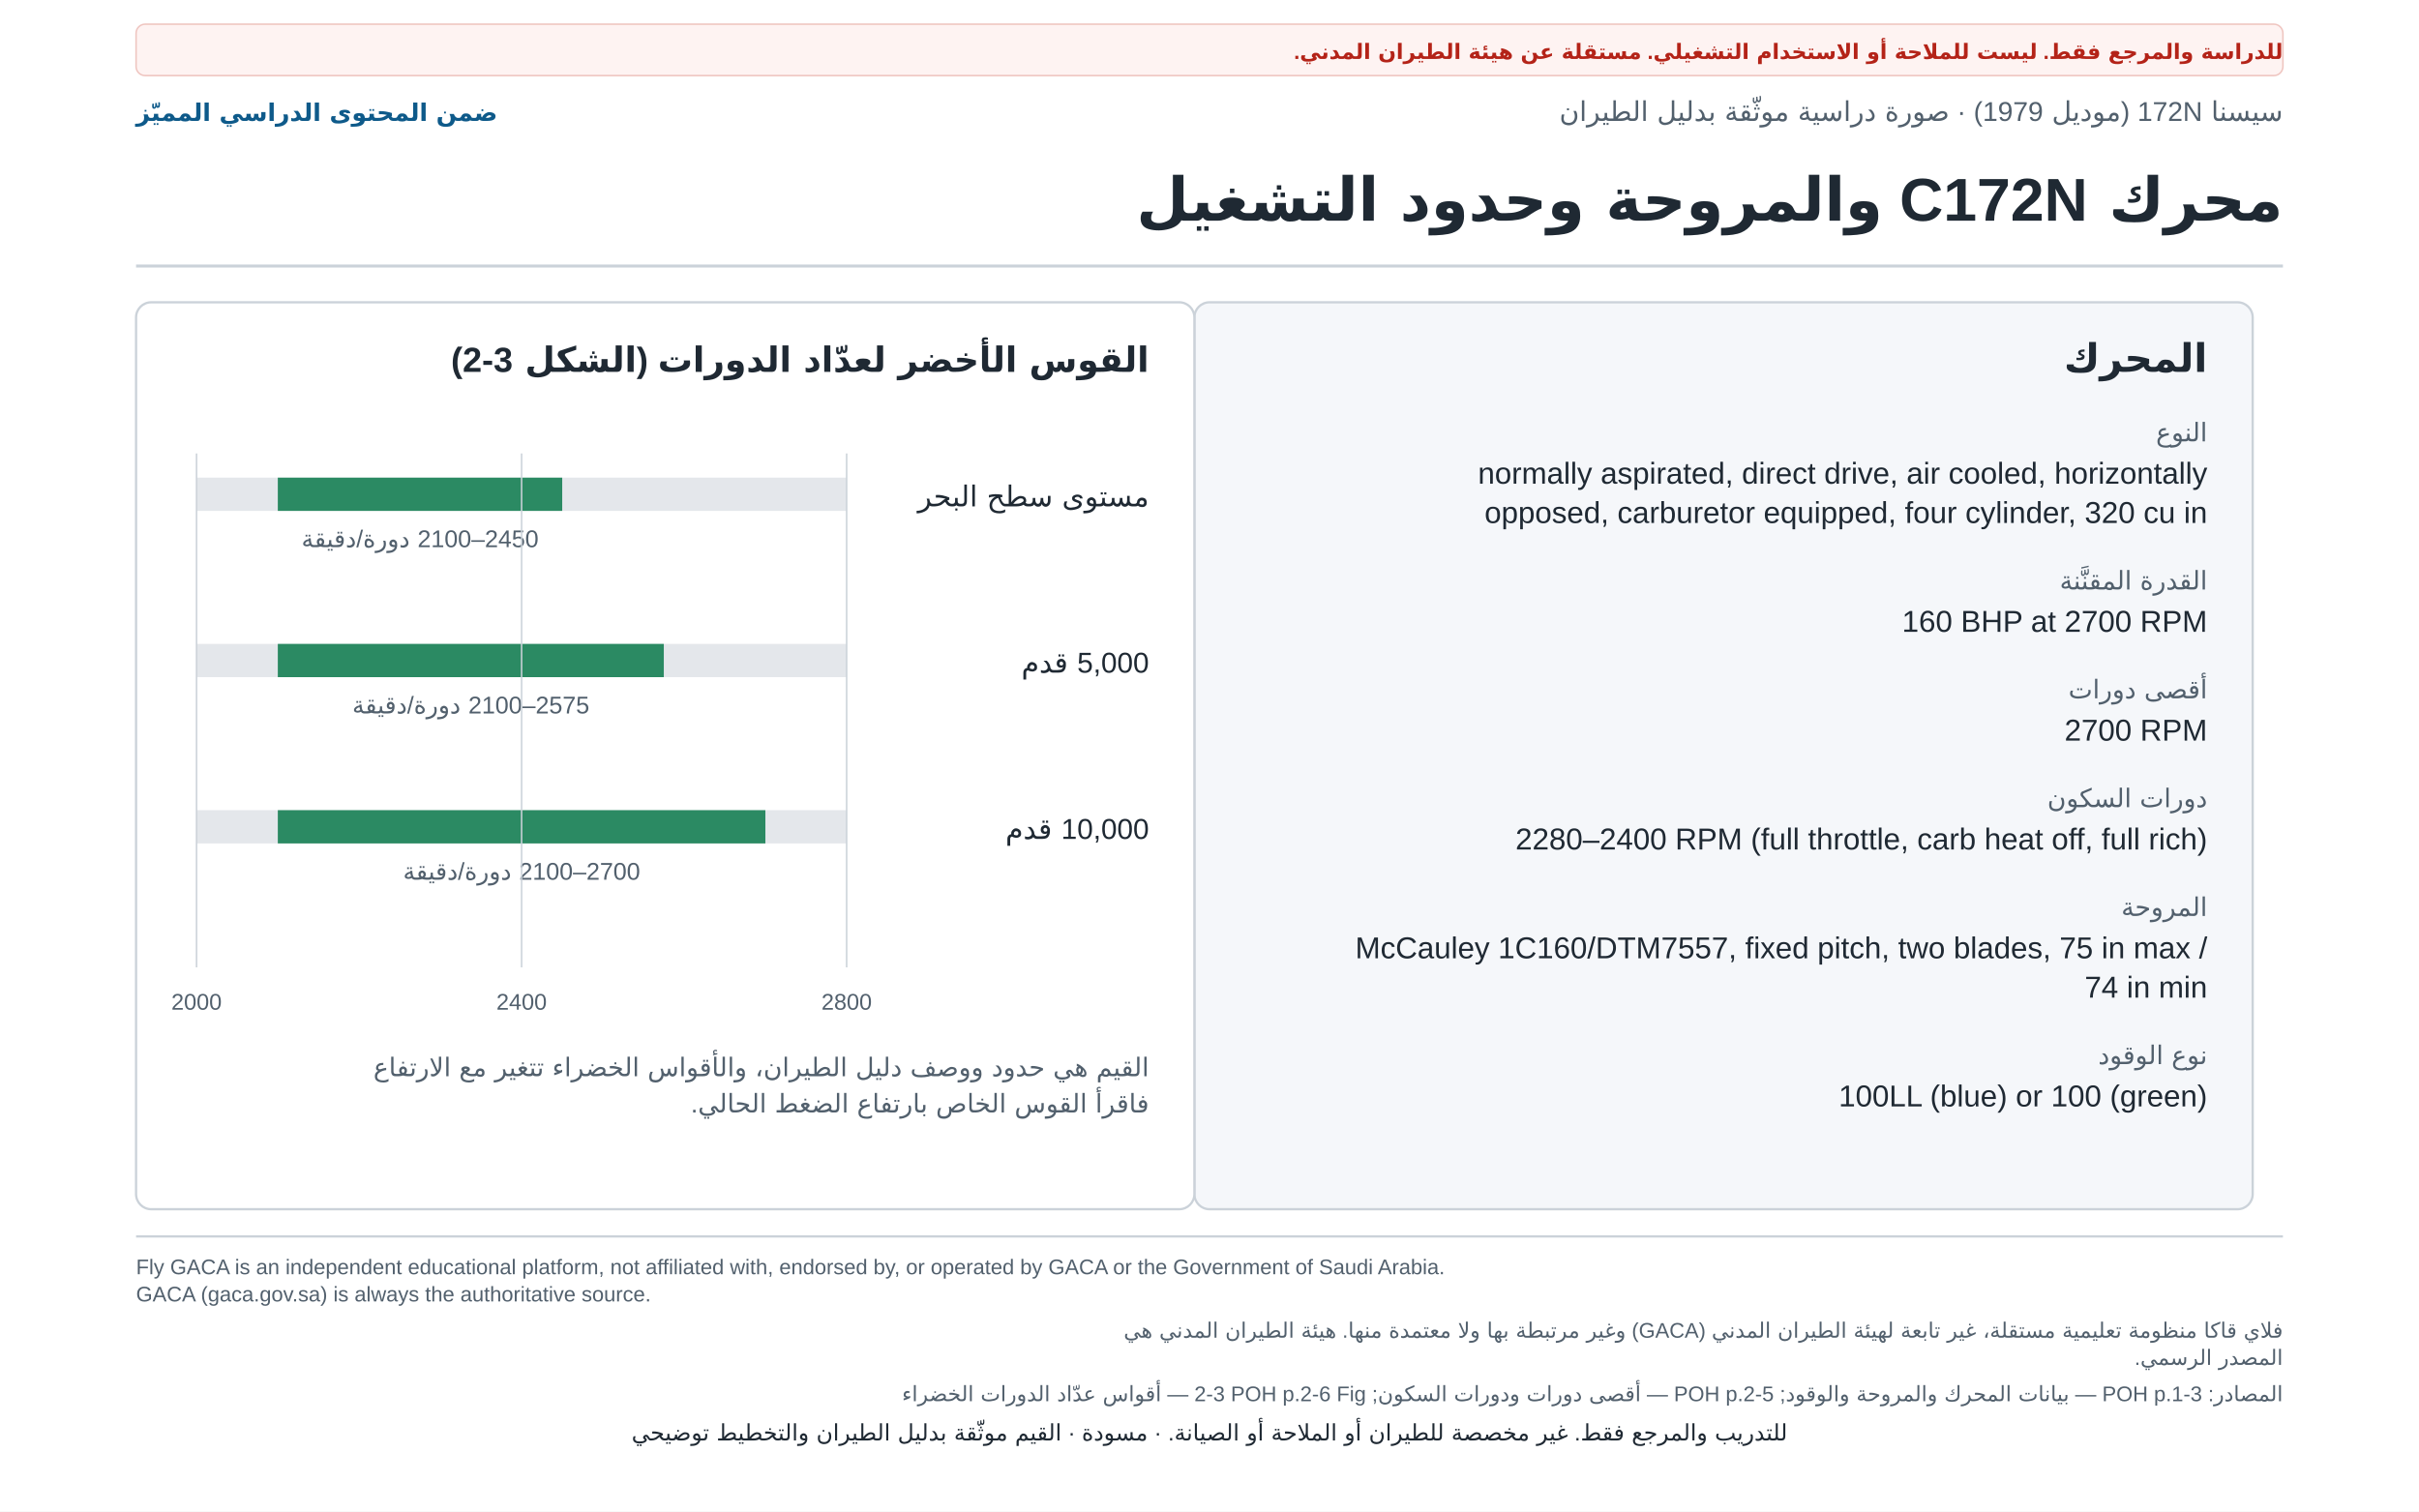
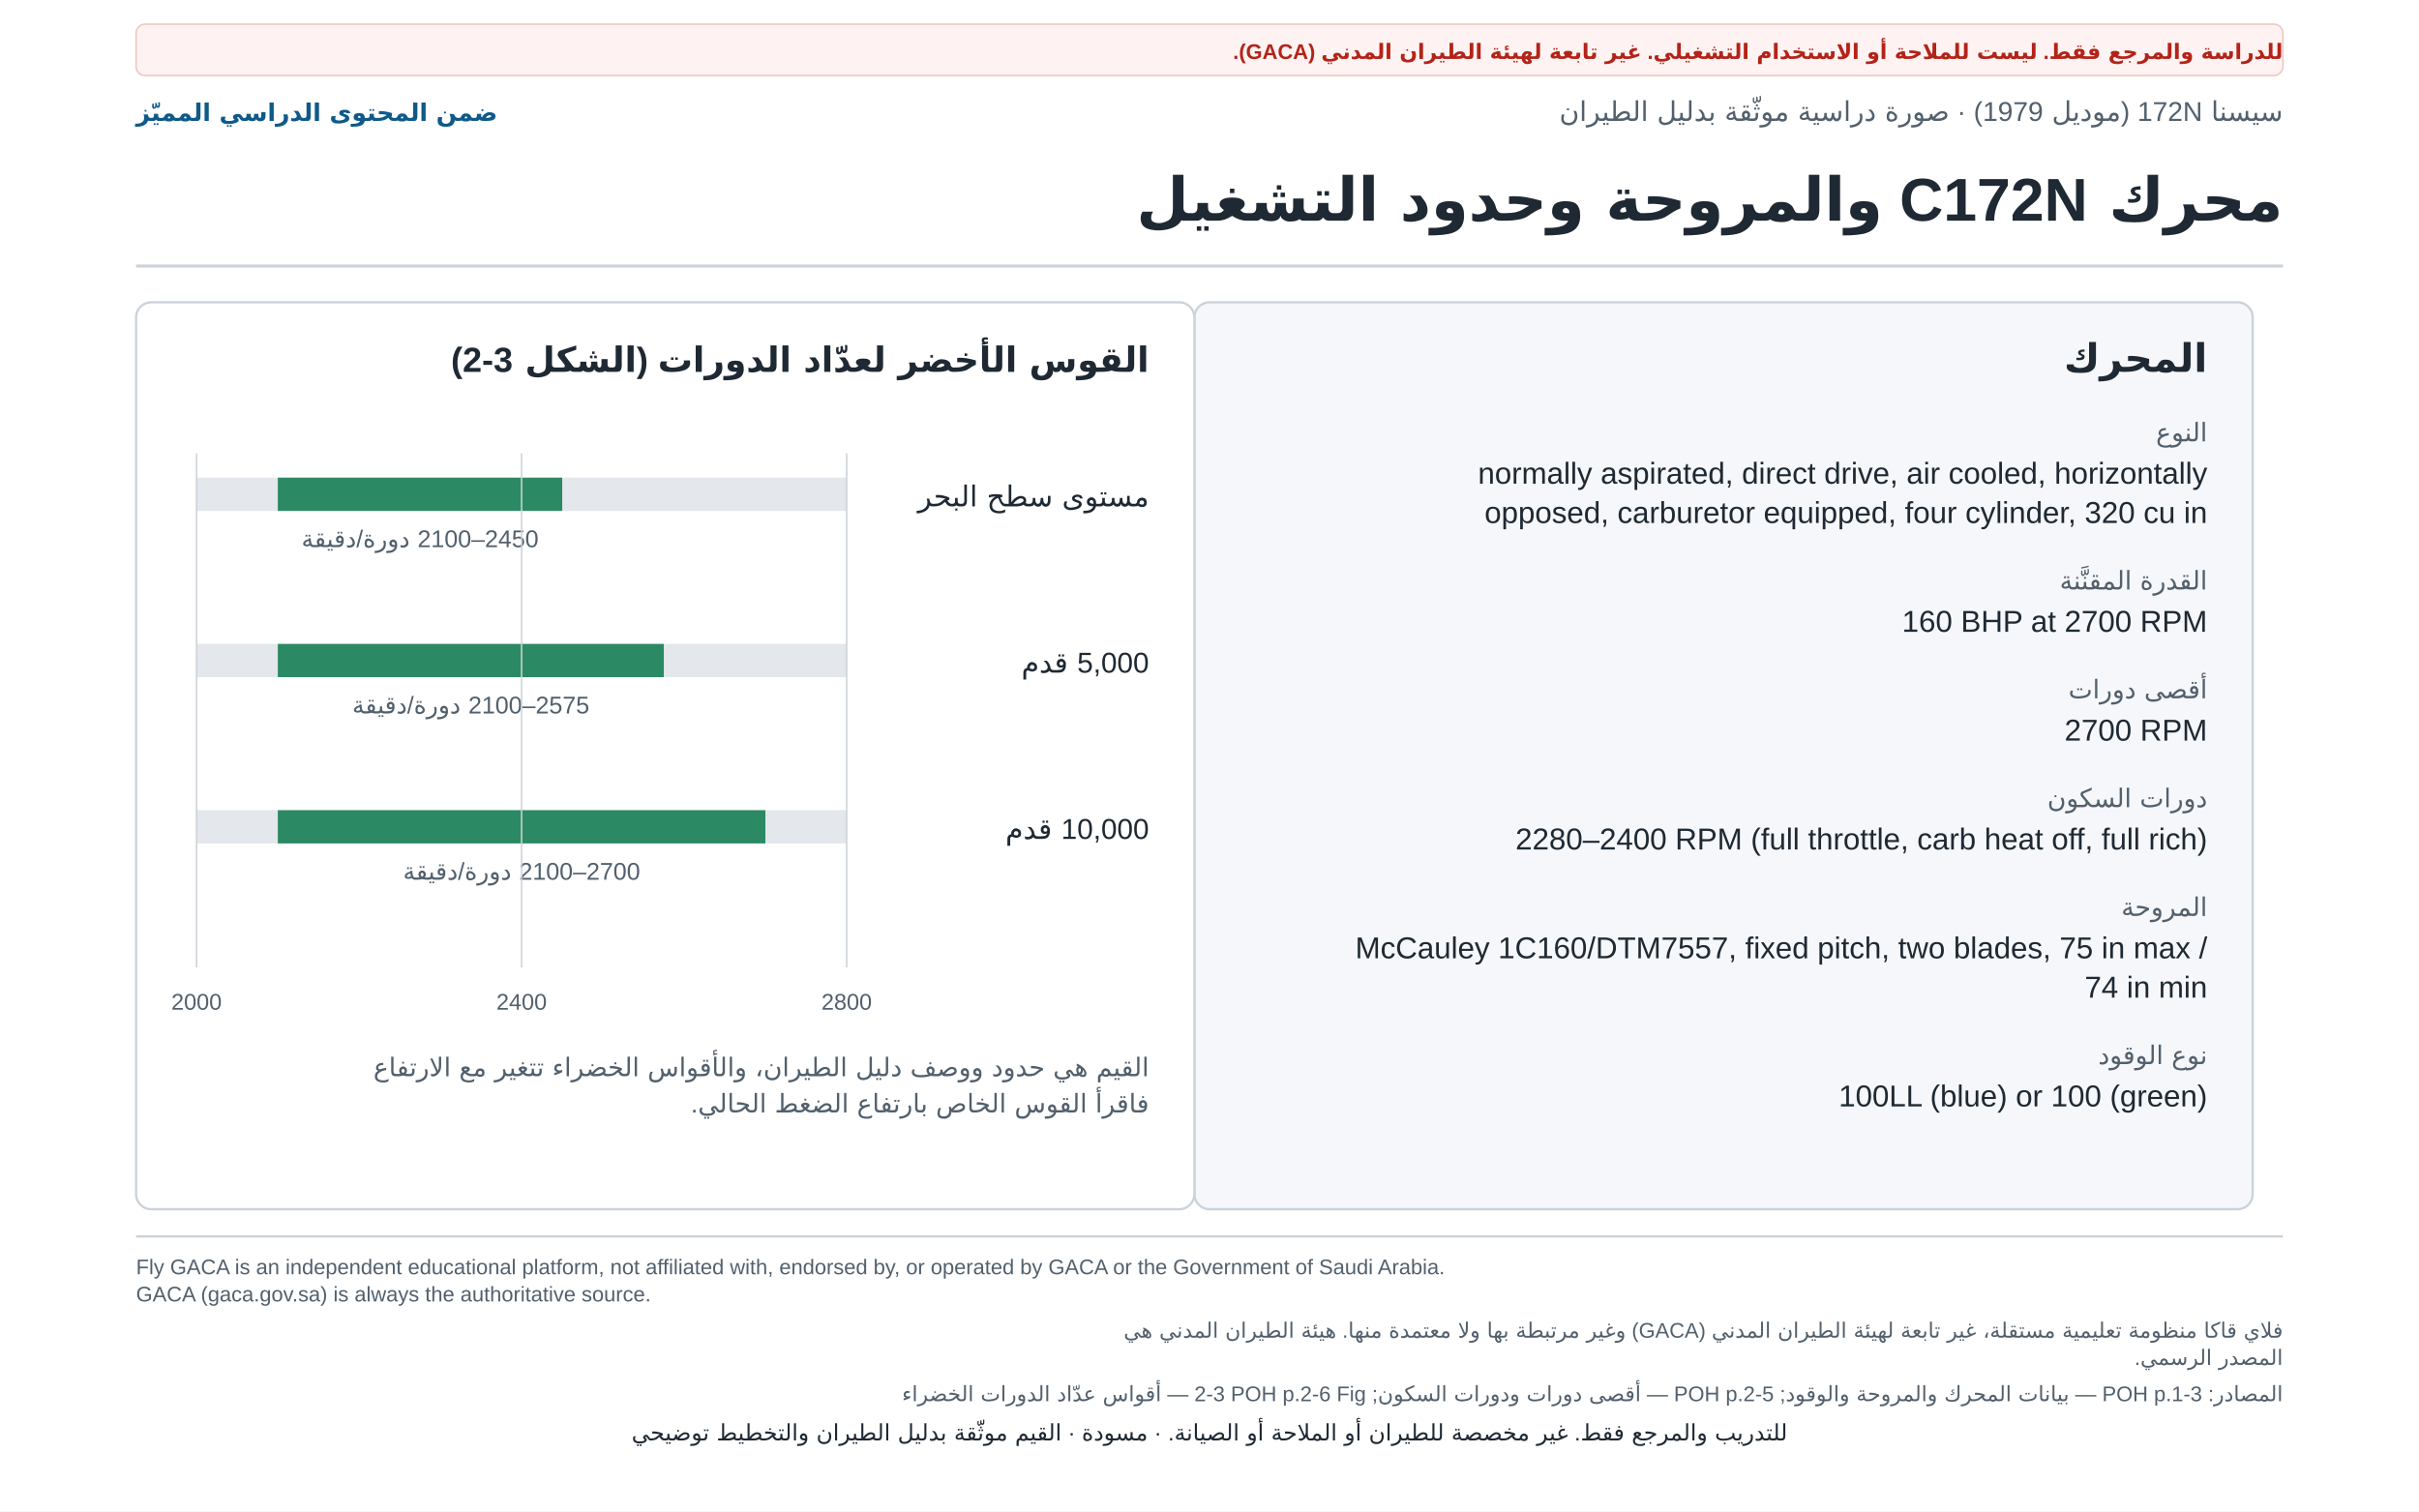
<svg xmlns="http://www.w3.org/2000/svg" viewBox="0 0 1600 1000" width="1600" height="1000" direction="rtl" lang="ar" role="img" aria-labelledby="t">
  <rect x="0" y="0" width="1600" height="1000" fill="#FFFFFF" />
  <rect x="90" y="16" width="1420" height="34" fill="#FEF3F2" stroke="#EFC5C0" stroke-width="1" rx="6" />
-   <text x="1510" y="39" text-anchor="start" font-family="IBM Plex Sans, IBM Plex Sans Arabic, Helvetica Neue, Arial, sans-serif" font-size="14" font-weight="600" fill="#B42318" direction="rtl">للدراسة والمرجع فقط. ليست للملاحة أو الاستخدام التشغيلي. مستقلة عن هيئة الطيران المدني.</text>
+   <text x="1510" y="39" text-anchor="start" font-family="IBM Plex Sans, IBM Plex Sans Arabic, Helvetica Neue, Arial, sans-serif" font-size="14" font-weight="600" fill="#B42318" direction="rtl">للدراسة والمرجع فقط. ليست للملاحة أو الاستخدام التشغيلي. غير تابعة لهيئة الطيران المدني (GACA).</text>
  <text x="1510" y="80" text-anchor="start" font-family="IBM Plex Sans, IBM Plex Sans Arabic, Helvetica Neue, Arial, sans-serif" font-size="18" fill="#52606D">سيسنا 172N (موديل ⁦1979⁩) · صورة دراسية موثّقة بدليل الطيران</text>
  <text x="90" y="80" text-anchor="end" font-family="IBM Plex Sans, IBM Plex Sans Arabic, Helvetica Neue, Arial, sans-serif" font-size="16" font-weight="600" fill="#0E5A8A">ضمن المحتوى الدراسي المميّز</text>
  <text x="1510" y="146" text-anchor="start" font-family="IBM Plex Sans, IBM Plex Sans Arabic, Helvetica Neue, Arial, sans-serif" font-size="40" font-weight="600" fill="#1F2933">محرك C172N والمروحة وحدود التشغيل</text>
  <line x1="90" y1="176" x2="1510" y2="176" stroke="#CBD2D9" stroke-width="2" />
  <g>
    <rect x="790" y="200" width="700" height="600" fill="#F5F7FA" stroke="#CBD2D9" stroke-width="1.5" rx="10" />
    <text x="1460" y="246" text-anchor="start" font-family="IBM Plex Sans, IBM Plex Sans Arabic, Helvetica Neue, Arial, sans-serif" font-size="26" font-weight="600" fill="#1F2933">المحرك</text>
    <text x="1460" y="292" text-anchor="start" font-family="IBM Plex Sans, IBM Plex Sans Arabic, Helvetica Neue, Arial, sans-serif" font-size="17" fill="#52606D">النوع</text>
    <text x="1460" y="320" text-anchor="start" font-family="IBM Plex Sans, IBM Plex Sans Arabic, Helvetica Neue, Arial, sans-serif" font-size="20" fill="#1F2933">⁦normally aspirated, direct drive, air cooled, horizontally⁩</text>
    <text x="1460" y="346" text-anchor="start" font-family="IBM Plex Sans, IBM Plex Sans Arabic, Helvetica Neue, Arial, sans-serif" font-size="20" fill="#1F2933">⁦opposed, carburetor equipped, four cylinder, 320 cu in⁩</text>
    <text x="1460" y="390" text-anchor="start" font-family="IBM Plex Sans, IBM Plex Sans Arabic, Helvetica Neue, Arial, sans-serif" font-size="17" fill="#52606D">القدرة المقنَّنة</text>
    <text x="1460" y="418" text-anchor="start" font-family="IBM Plex Sans, IBM Plex Sans Arabic, Helvetica Neue, Arial, sans-serif" font-size="20" fill="#1F2933">⁦160 BHP at 2700 RPM⁩</text>
    <text x="1460" y="462" text-anchor="start" font-family="IBM Plex Sans, IBM Plex Sans Arabic, Helvetica Neue, Arial, sans-serif" font-size="17" fill="#52606D">أقصى دورات</text>
    <text x="1460" y="490" text-anchor="start" font-family="IBM Plex Sans, IBM Plex Sans Arabic, Helvetica Neue, Arial, sans-serif" font-size="20" fill="#1F2933">⁦2700 RPM⁩</text>
    <text x="1460" y="534" text-anchor="start" font-family="IBM Plex Sans, IBM Plex Sans Arabic, Helvetica Neue, Arial, sans-serif" font-size="17" fill="#52606D">دورات السكون</text>
    <text x="1460" y="562" text-anchor="start" font-family="IBM Plex Sans, IBM Plex Sans Arabic, Helvetica Neue, Arial, sans-serif" font-size="20" fill="#1F2933">⁦2280–2400 RPM (full throttle, carb heat off, full rich)⁩</text>
    <text x="1460" y="606" text-anchor="start" font-family="IBM Plex Sans, IBM Plex Sans Arabic, Helvetica Neue, Arial, sans-serif" font-size="17" fill="#52606D">المروحة</text>
    <text x="1460" y="634" text-anchor="start" font-family="IBM Plex Sans, IBM Plex Sans Arabic, Helvetica Neue, Arial, sans-serif" font-size="20" fill="#1F2933">⁦McCauley 1C160/DTM7557, fixed pitch, two blades, 75 in max /⁩</text>
    <text x="1460" y="660" text-anchor="start" font-family="IBM Plex Sans, IBM Plex Sans Arabic, Helvetica Neue, Arial, sans-serif" font-size="20" fill="#1F2933">⁦74 in min⁩</text>
    <text x="1460" y="704" text-anchor="start" font-family="IBM Plex Sans, IBM Plex Sans Arabic, Helvetica Neue, Arial, sans-serif" font-size="17" fill="#52606D">نوع الوقود</text>
    <text x="1460" y="732" text-anchor="start" font-family="IBM Plex Sans, IBM Plex Sans Arabic, Helvetica Neue, Arial, sans-serif" font-size="20" fill="#1F2933">⁦100LL (blue) or 100 (green)⁩</text>
    <rect x="90" y="200" width="700" height="600" fill="#FFFFFF" stroke="#CBD2D9" stroke-width="1.5" rx="10" />
    <text x="760" y="246" text-anchor="start" font-family="IBM Plex Sans, IBM Plex Sans Arabic, Helvetica Neue, Arial, sans-serif" font-size="23" font-weight="600" fill="#1F2933">القوس الأخضر لعدّاد الدورات (الشكل ⁦2-3⁩)</text>
    <text x="760" y="335" text-anchor="start" font-family="IBM Plex Sans, IBM Plex Sans Arabic, Helvetica Neue, Arial, sans-serif" font-size="19" fill="#1F2933">مستوى سطح البحر</text>
    <rect x="130" y="316" width="430" height="22" fill="#E4E7EB" />
    <rect x="183.75" y="316" width="188.12" height="22" fill="#0B7A4B" opacity="0.85" />
    <text x="277.81" y="362" text-anchor="middle" font-family="IBM Plex Sans, IBM Plex Sans Arabic, Helvetica Neue, Arial, sans-serif" font-size="16" fill="#52606D">⁦2100–2450⁩ دورة/دقيقة</text>
    <text x="760" y="445" text-anchor="start" font-family="IBM Plex Sans, IBM Plex Sans Arabic, Helvetica Neue, Arial, sans-serif" font-size="19" fill="#1F2933">⁦5,000⁩ قدم</text>
    <rect x="130" y="426" width="430" height="22" fill="#E4E7EB" />
    <rect x="183.75" y="426" width="255.31" height="22" fill="#0B7A4B" opacity="0.85" />
    <text x="311.41" y="472" text-anchor="middle" font-family="IBM Plex Sans, IBM Plex Sans Arabic, Helvetica Neue, Arial, sans-serif" font-size="16" fill="#52606D">⁦2100–2575⁩ دورة/دقيقة</text>
    <text x="760" y="555" text-anchor="start" font-family="IBM Plex Sans, IBM Plex Sans Arabic, Helvetica Neue, Arial, sans-serif" font-size="19" fill="#1F2933">⁦10,000⁩ قدم</text>
    <rect x="130" y="536" width="430" height="22" fill="#E4E7EB" />
    <rect x="183.75" y="536" width="322.5" height="22" fill="#0B7A4B" opacity="0.85" />
    <text x="345" y="582" text-anchor="middle" font-family="IBM Plex Sans, IBM Plex Sans Arabic, Helvetica Neue, Arial, sans-serif" font-size="16" fill="#52606D">⁦2100–2700⁩ دورة/دقيقة</text>
    <line x1="130" y1="300" x2="130" y2="640" stroke="#CBD2D9" stroke-width="1" />
    <text x="130" y="668" text-anchor="middle" font-family="IBM Plex Sans, IBM Plex Sans Arabic, Helvetica Neue, Arial, sans-serif" font-size="15" fill="#52606D">2000</text>
    <line x1="345" y1="300" x2="345" y2="640" stroke="#CBD2D9" stroke-width="1" />
    <text x="345" y="668" text-anchor="middle" font-family="IBM Plex Sans, IBM Plex Sans Arabic, Helvetica Neue, Arial, sans-serif" font-size="15" fill="#52606D">2400</text>
    <line x1="560" y1="300" x2="560" y2="640" stroke="#CBD2D9" stroke-width="1" />
    <text x="560" y="668" text-anchor="middle" font-family="IBM Plex Sans, IBM Plex Sans Arabic, Helvetica Neue, Arial, sans-serif" font-size="15" fill="#52606D">2800</text>
    <text x="760" y="712" text-anchor="start" font-family="IBM Plex Sans, IBM Plex Sans Arabic, Helvetica Neue, Arial, sans-serif" font-size="17" fill="#52606D">القيم هي حدود ووصف دليل الطيران، والأقواس الخضراء تتغير مع الارتفاع</text>
    <text x="760" y="736" text-anchor="start" font-family="IBM Plex Sans, IBM Plex Sans Arabic, Helvetica Neue, Arial, sans-serif" font-size="17" fill="#52606D">فاقرأ القوس الخاص بارتفاع الضغط الحالي.</text>
  </g>
  <line x1="90" y1="818" x2="1510" y2="818" stroke="#CBD2D9" stroke-width="1.5" />
  <text x="90" y="843" text-anchor="start" font-family="IBM Plex Sans, IBM Plex Sans Arabic, Helvetica Neue, Arial, sans-serif" font-size="14" fill="#52606D" direction="ltr">Fly GACA is an independent educational platform, not affiliated with, endorsed by, or operated by GACA or the Government of Saudi Arabia.</text>
  <text x="90" y="861" text-anchor="start" font-family="IBM Plex Sans, IBM Plex Sans Arabic, Helvetica Neue, Arial, sans-serif" font-size="14" fill="#52606D" direction="ltr">GACA (gaca.gov.sa) is always the authoritative source.</text>
  <text x="1510" y="885" text-anchor="start" font-family="IBM Plex Sans, IBM Plex Sans Arabic, Helvetica Neue, Arial, sans-serif" font-size="14" fill="#52606D" direction="rtl">فلاي قاكا منظومة تعليمية مستقلة، غير تابعة لهيئة الطيران المدني (GACA) وغير مرتبطة بها ولا معتمدة منها. هيئة الطيران المدني هي</text>
  <text x="1510" y="903" text-anchor="start" font-family="IBM Plex Sans, IBM Plex Sans Arabic, Helvetica Neue, Arial, sans-serif" font-size="14" fill="#52606D" direction="rtl">المصدر الرسمي.</text>
  <text x="1510" y="927" text-anchor="start" font-family="IBM Plex Sans, IBM Plex Sans Arabic, Helvetica Neue, Arial, sans-serif" font-size="14" fill="#52606D" direction="rtl">المصادر: POH p.1-3 — بيانات المحرك والمروحة والوقود; POH p.2-5 — أقصى دورات ودورات السكون; POH p.2-6 Fig ⁦2-3⁩ — أقواس عدّاد الدورات الخضراء</text>
  <text x="800" y="953" text-anchor="middle" font-family="IBM Plex Sans, IBM Plex Sans Arabic, Helvetica Neue, Arial, sans-serif" font-size="15" fill="#1F2933">للتدريب والمرجع فقط. غير مخصصة للطيران أو الملاحة أو الصيانة. · مسودة · القيم موثّقة بدليل الطيران والتخطيط توضيحي</text>
</svg>
